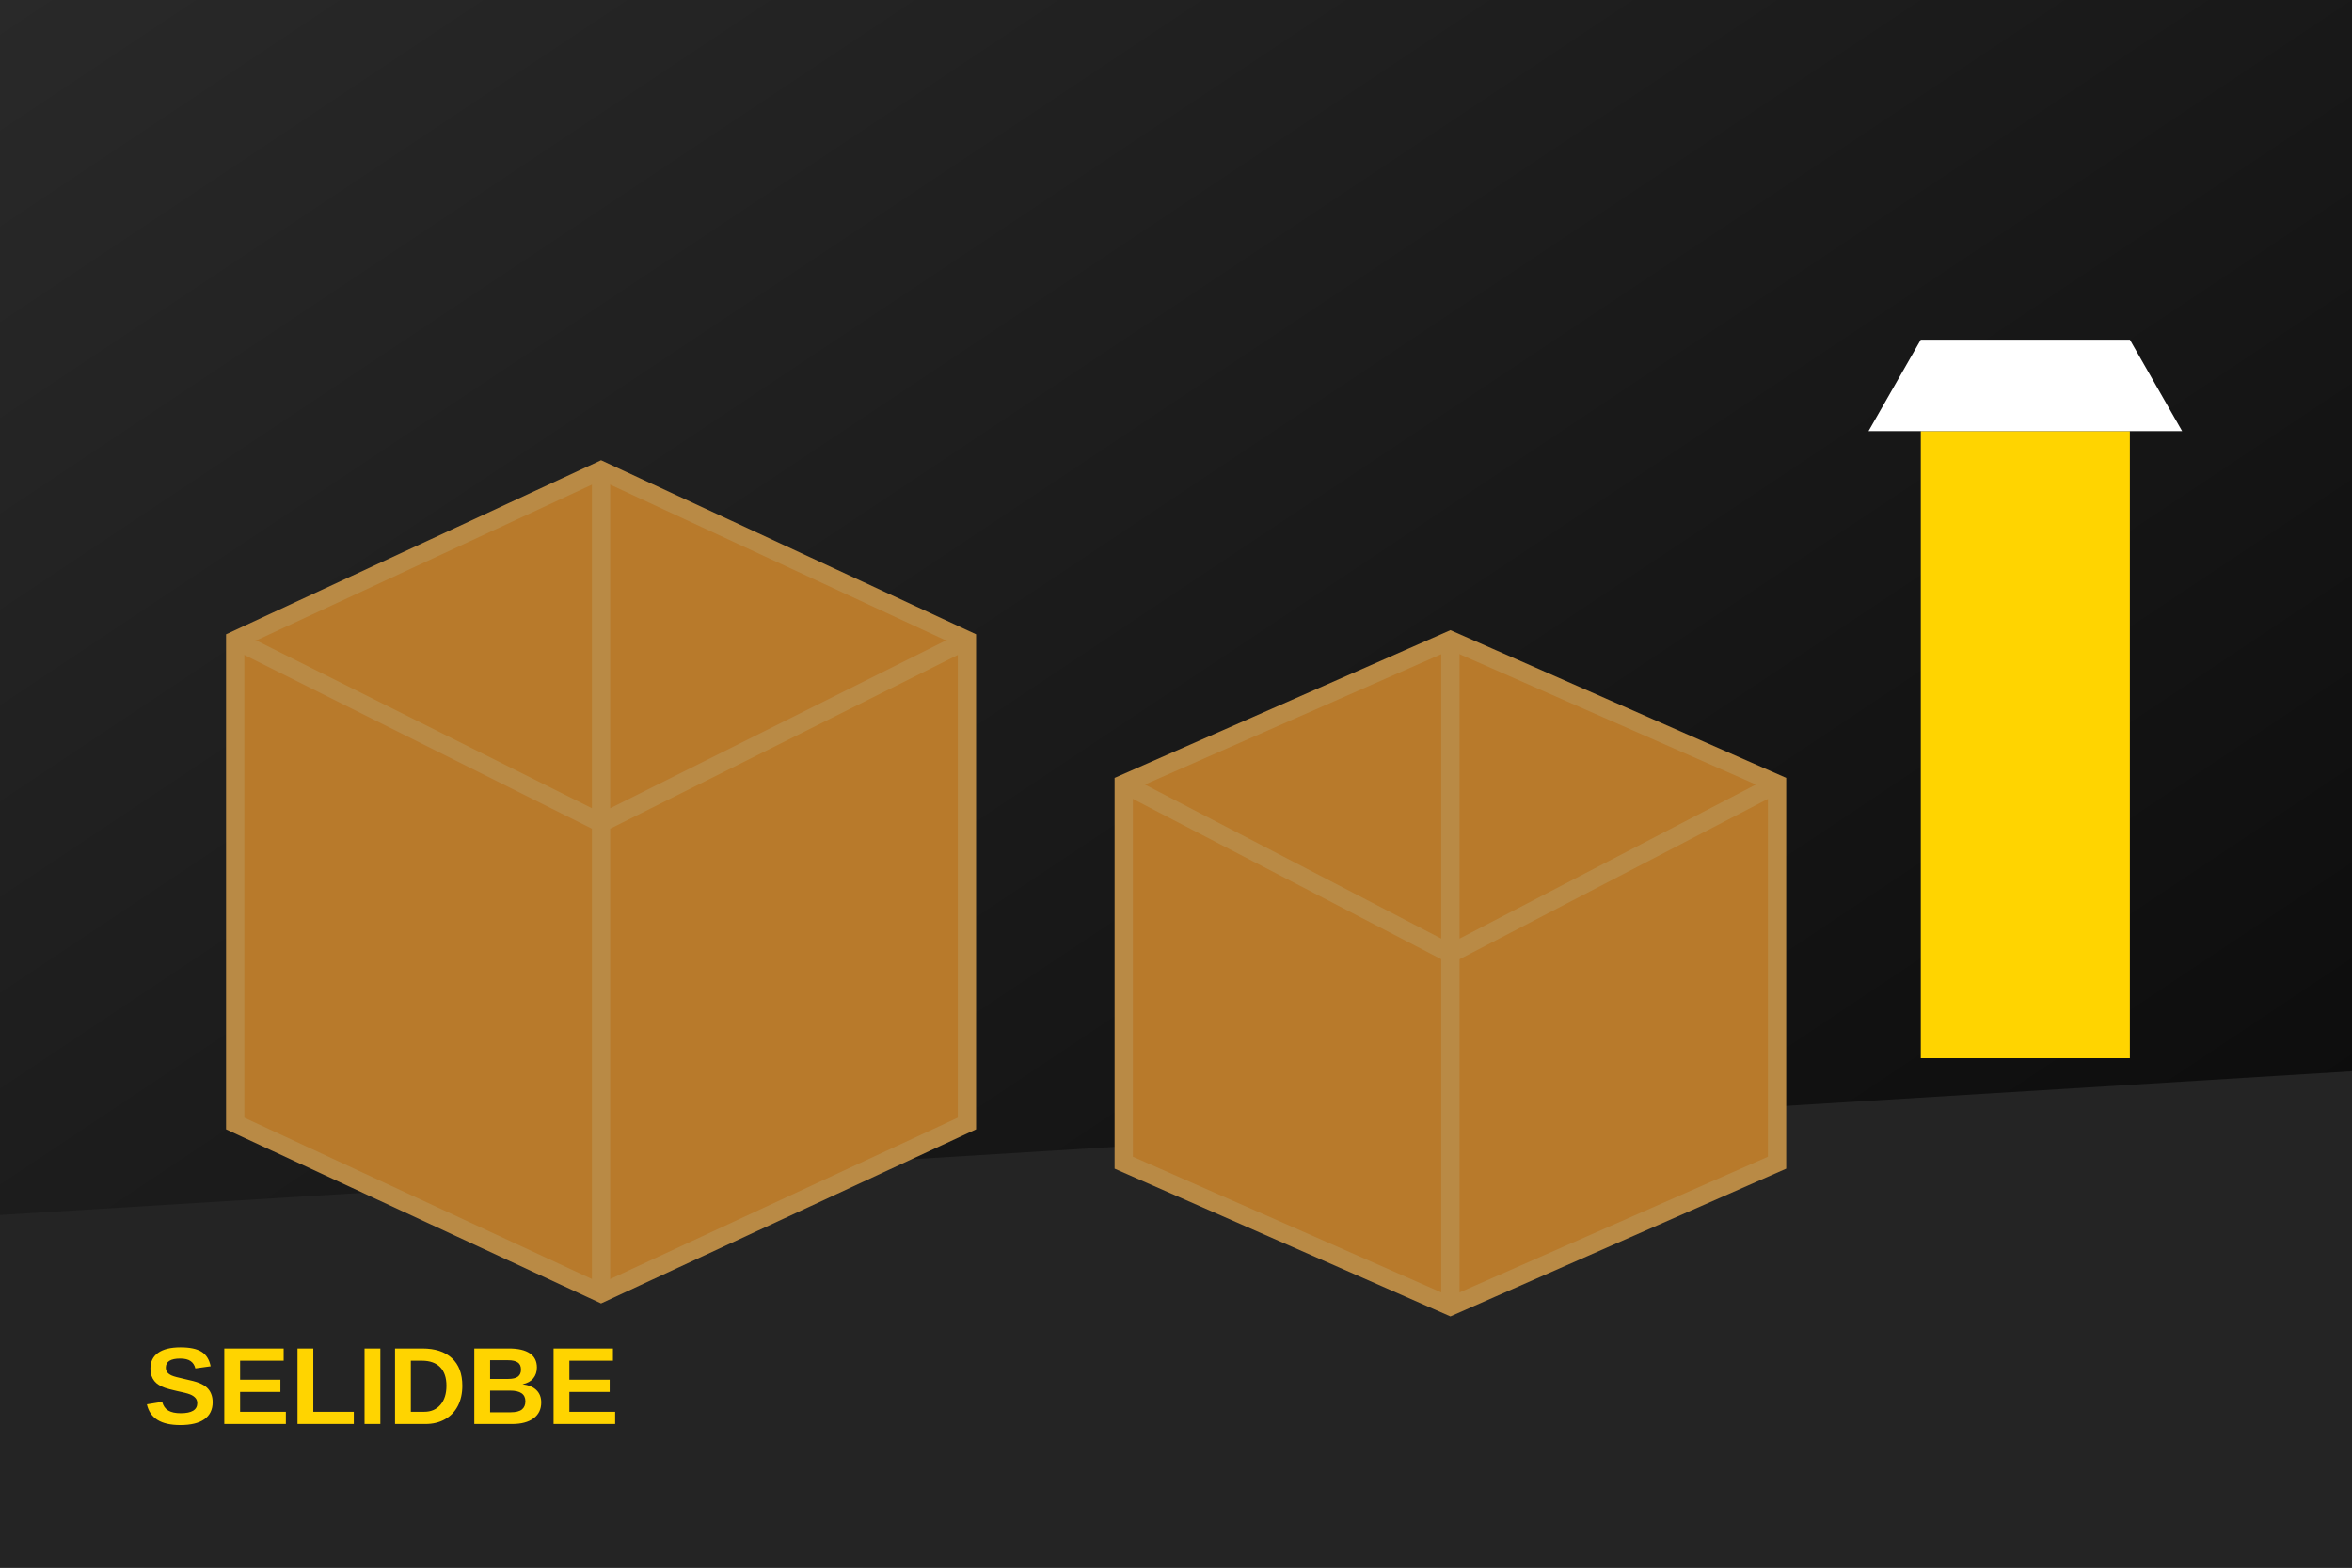
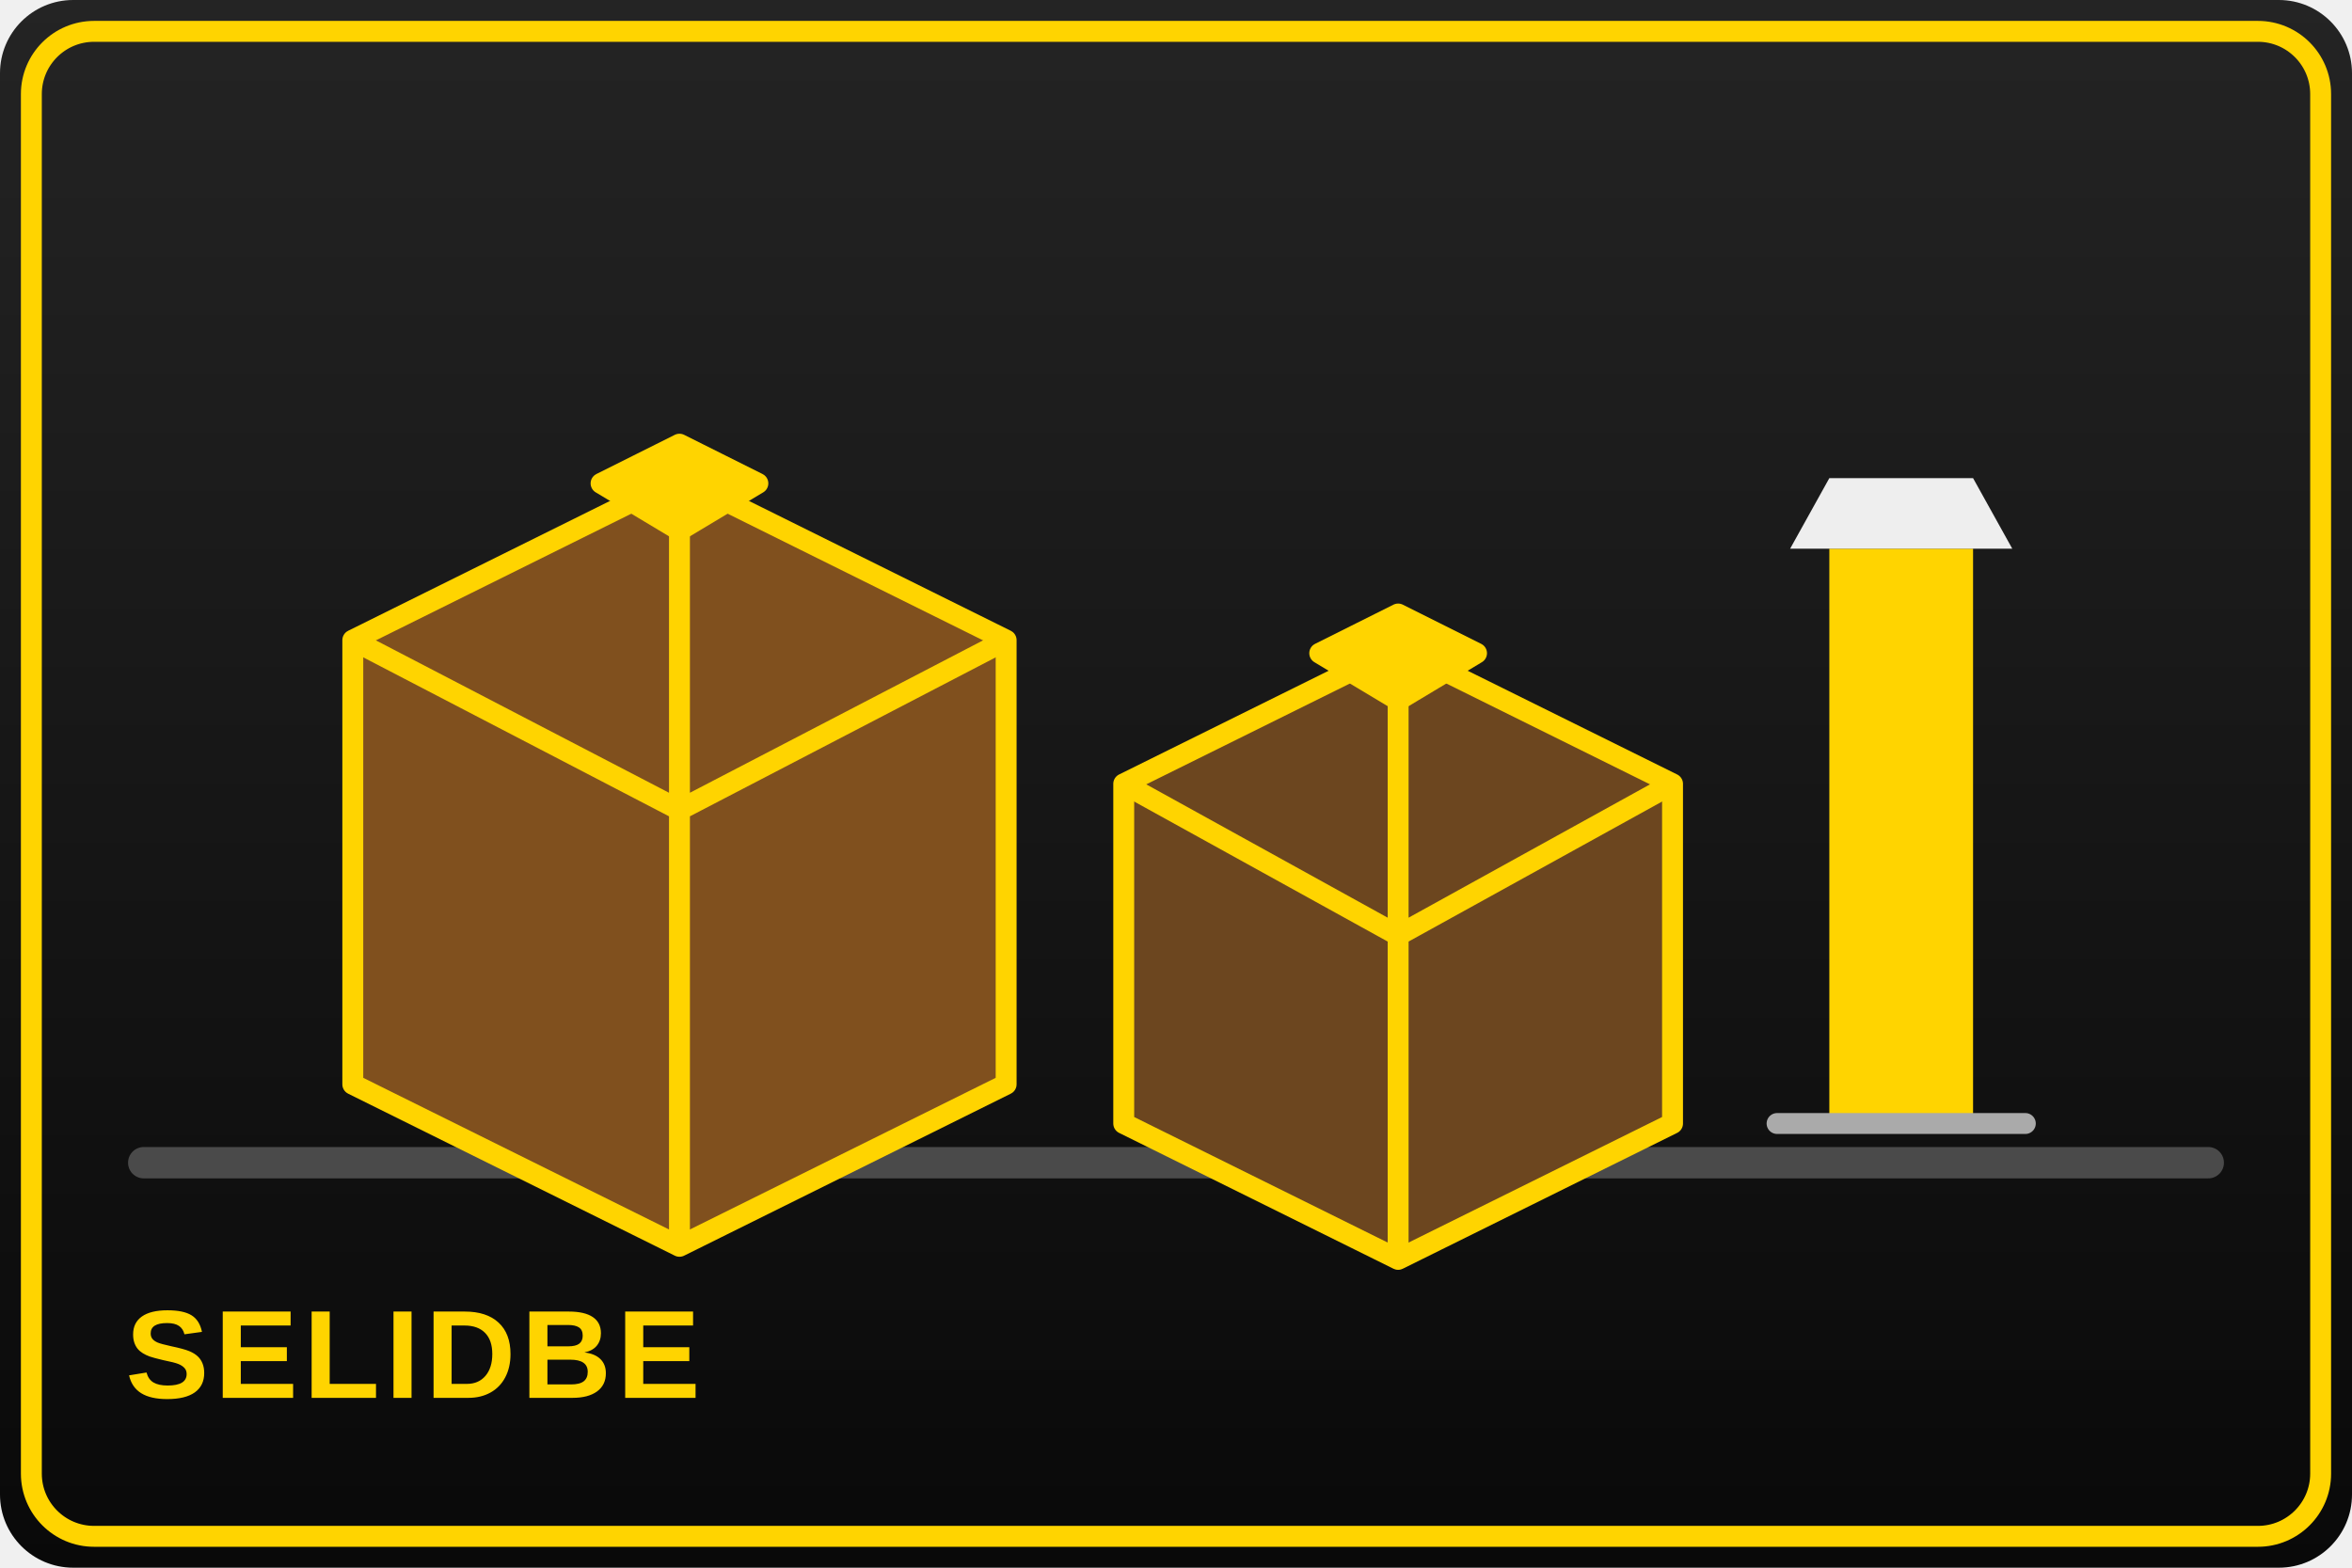
- <svg xmlns="http://www.w3.org/2000/svg" viewBox="0 0 900 600">
+ <svg xmlns="http://www.w3.org/2000/svg" viewBox="0 0 900 600" role="img" aria-labelledby="title">
  <defs>
-     <linearGradient id="g" x2="1" y2="1">
-       <stop stop-color="#292929" />
-       <stop offset="1" stop-color="#080808" />
+     <linearGradient id="bg" x2="0" y2="1">
+       <stop stop-color="#242424" />
+       <stop offset="1" stop-color="#090909" />
    </linearGradient>
  </defs>
-   <rect width="900" height="600" fill="url(#g)" />
-   <path d="M0 465L900 410V600H0Z" fill="#242424" />
-   <g stroke="#b98a45" stroke-width="7" fill="#b87a2b">
-     <path d="M90 245L230 180 370 245V430L230 495 90 430Z" />
-     <path d="M230 180V365M90 245L230 315 370 245M230 315V495" />
-     <path d="M430 300L555 245 680 300V445L555 500 430 445Z" />
-     <path d="M555 245V405M430 300L555 365 680 300M555 365V500" />
+   <rect width="900" height="600" rx="28" fill="url(#bg)" />
+   <rect x="12" y="12" width="876" height="576" rx="24" fill="none" stroke="#ffd400" stroke-width="8" />
+   <path d="M55 445H845" stroke="#4a4a4a" stroke-width="12" stroke-linecap="round" />
+   <g stroke="#ffd400" stroke-width="8" stroke-linejoin="round">
+     <path d="M135 245l125-62 125 62v170l-125 62-125-62Z" fill="#80501e" />
+     <path d="M260 183v172M135 245l125 65 125-65M260 310v167" fill="none" />
+     <path d="M430 300l105-52 105 52v130l-105 52-105-52Z" fill="#6c461f" />
+     <path d="M535 248v132M430 300l105 58 105-58M535 358v124" fill="none" />
+     <path d="M230 185l30-15 30 15-30 18Z" fill="#ffd400" />
+     <path d="M505 250l30-15 30 15-30 18Z" fill="#ffd400" />
  </g>
-   <path d="M735 165h80v240h-80z" fill="#ffd400" />
-   <path d="M715 165h120l-20-35h-80z" fill="#fff" />
-   <text x="55" y="545" fill="#ffd400" font-family="Arial,sans-serif" font-size="42" font-weight="900">SELIDBE</text>
+   <path d="M700 210h55v220h-55z" fill="#ffd400" />
+   <path d="M685 210h85l-15-27h-55z" fill="#eee" />
+   <path d="M680 430h95" stroke="#aaa" stroke-width="8" stroke-linecap="round" />
+   <text x="48" y="535" fill="#ffd400" font-family="Arial,sans-serif" font-size="48" font-weight="900" letter-spacing="2">SELIDBE</text>
</svg>
